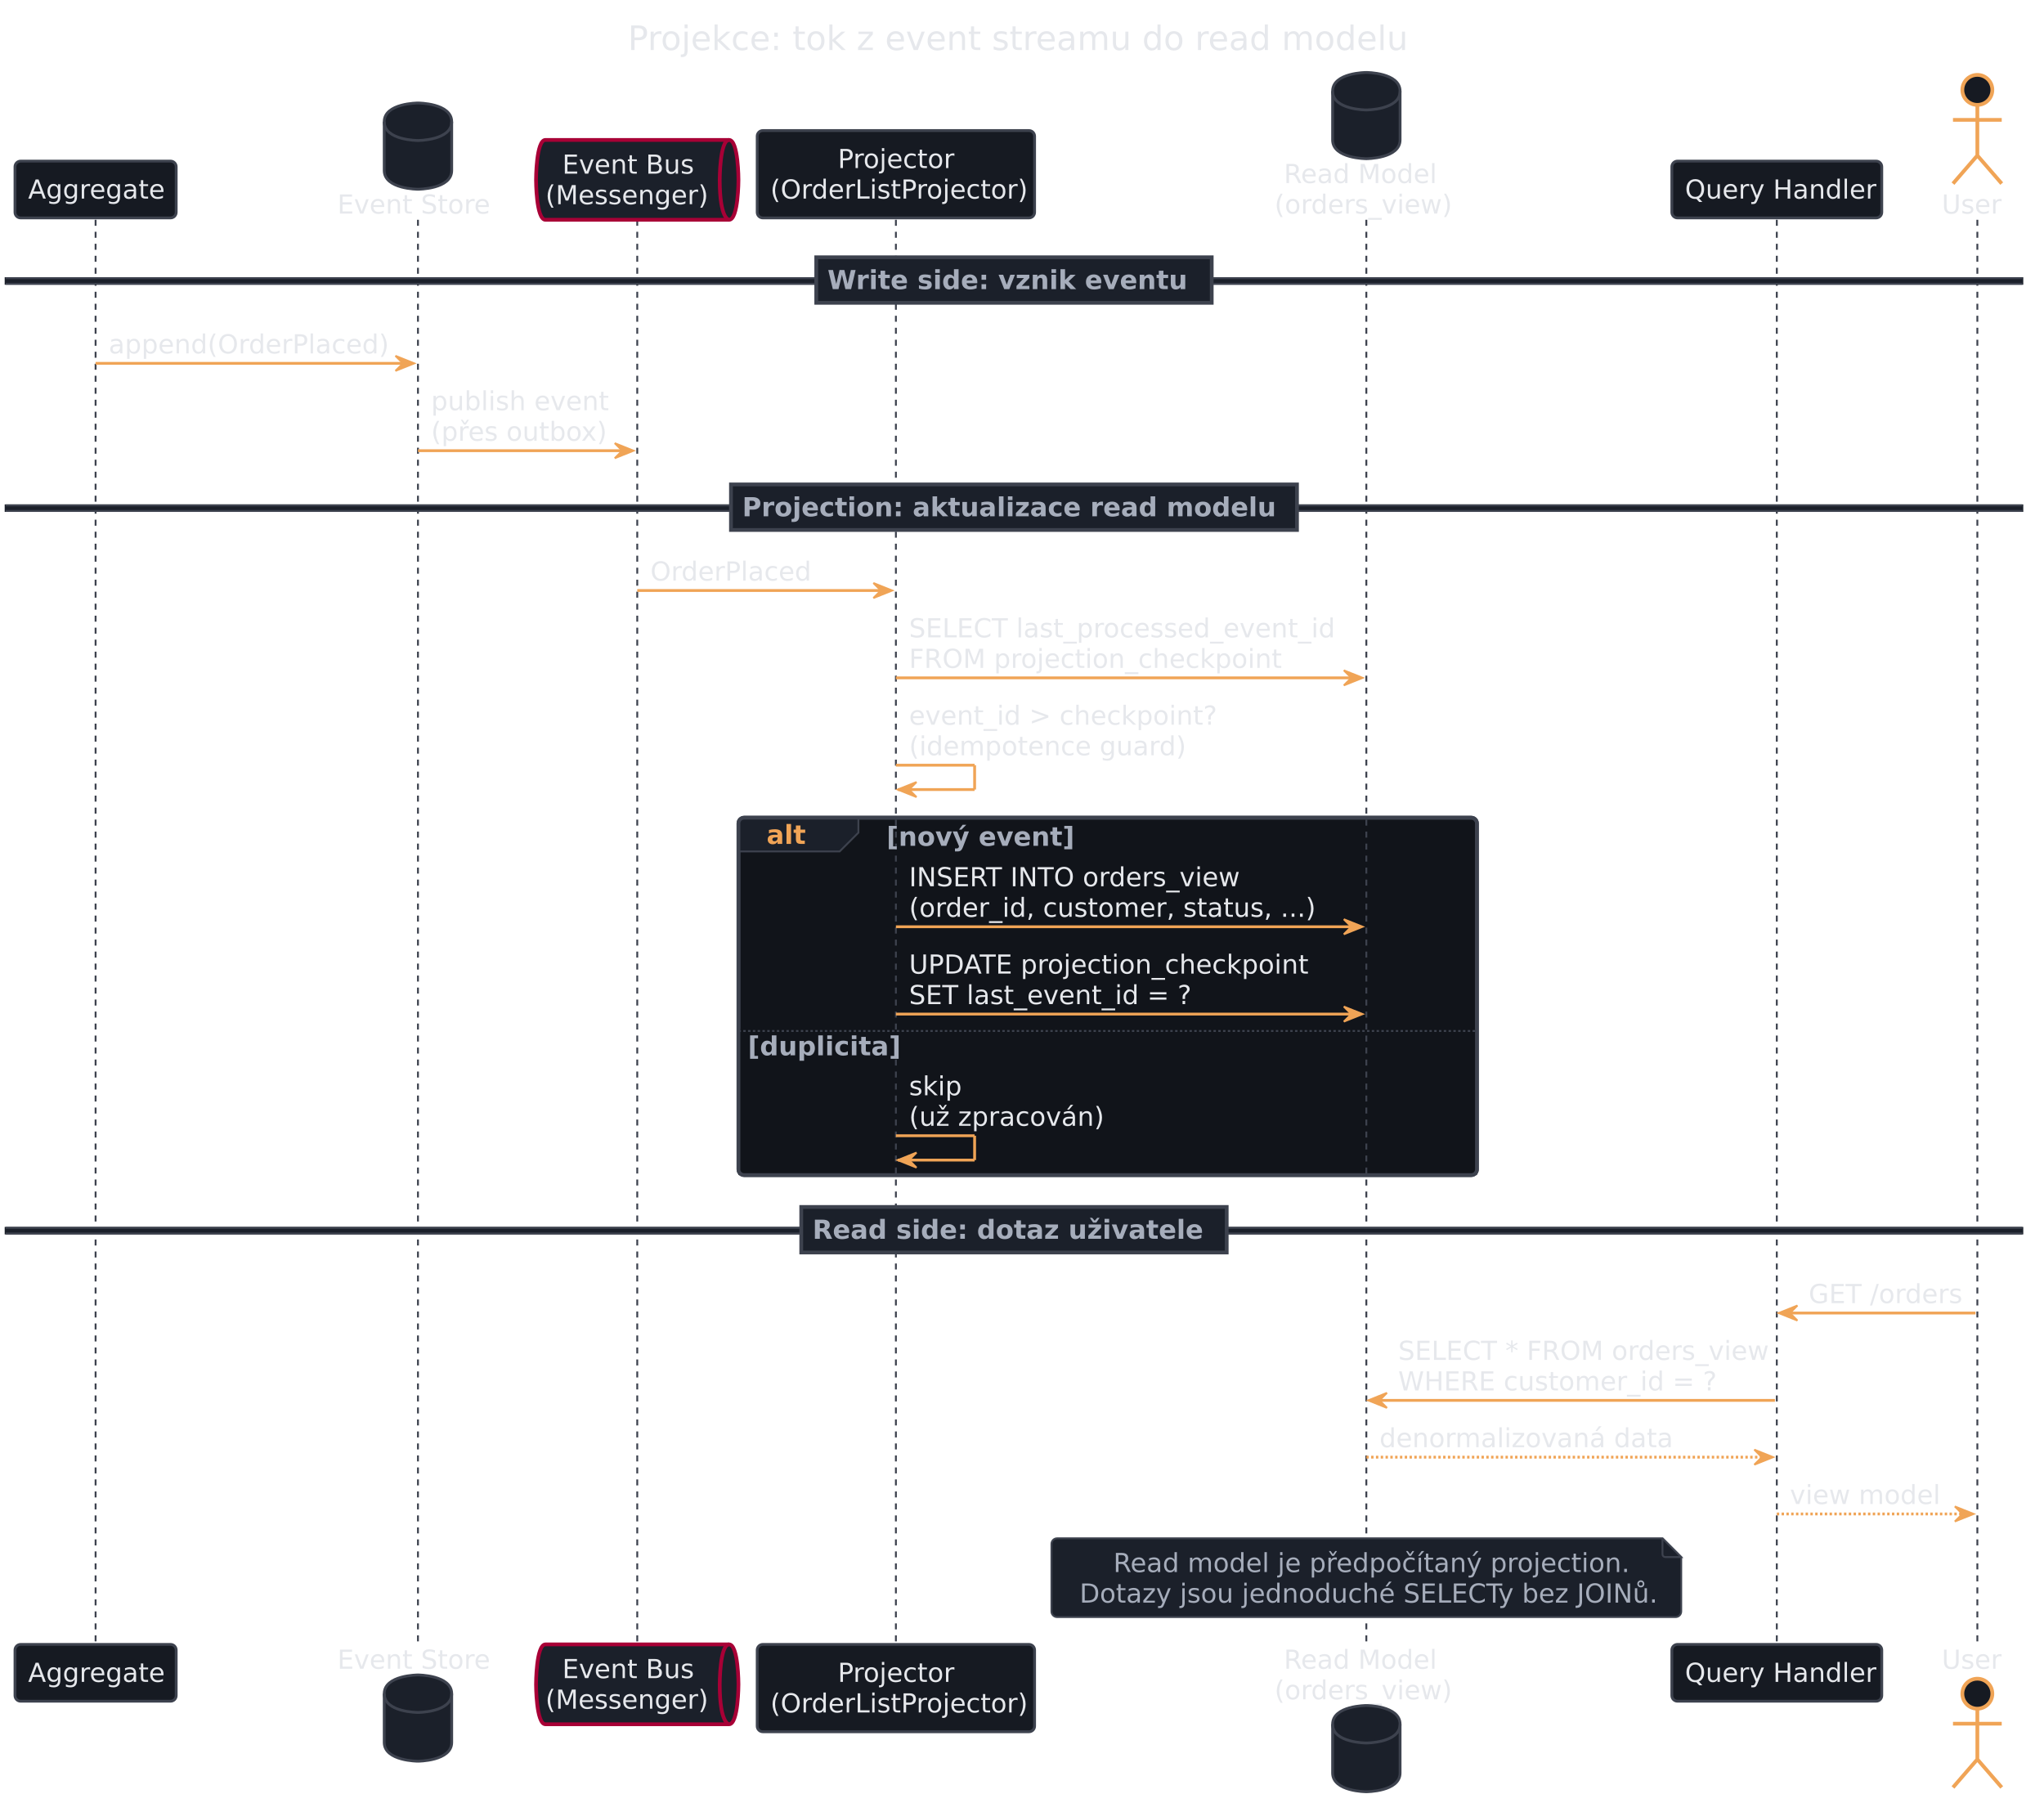
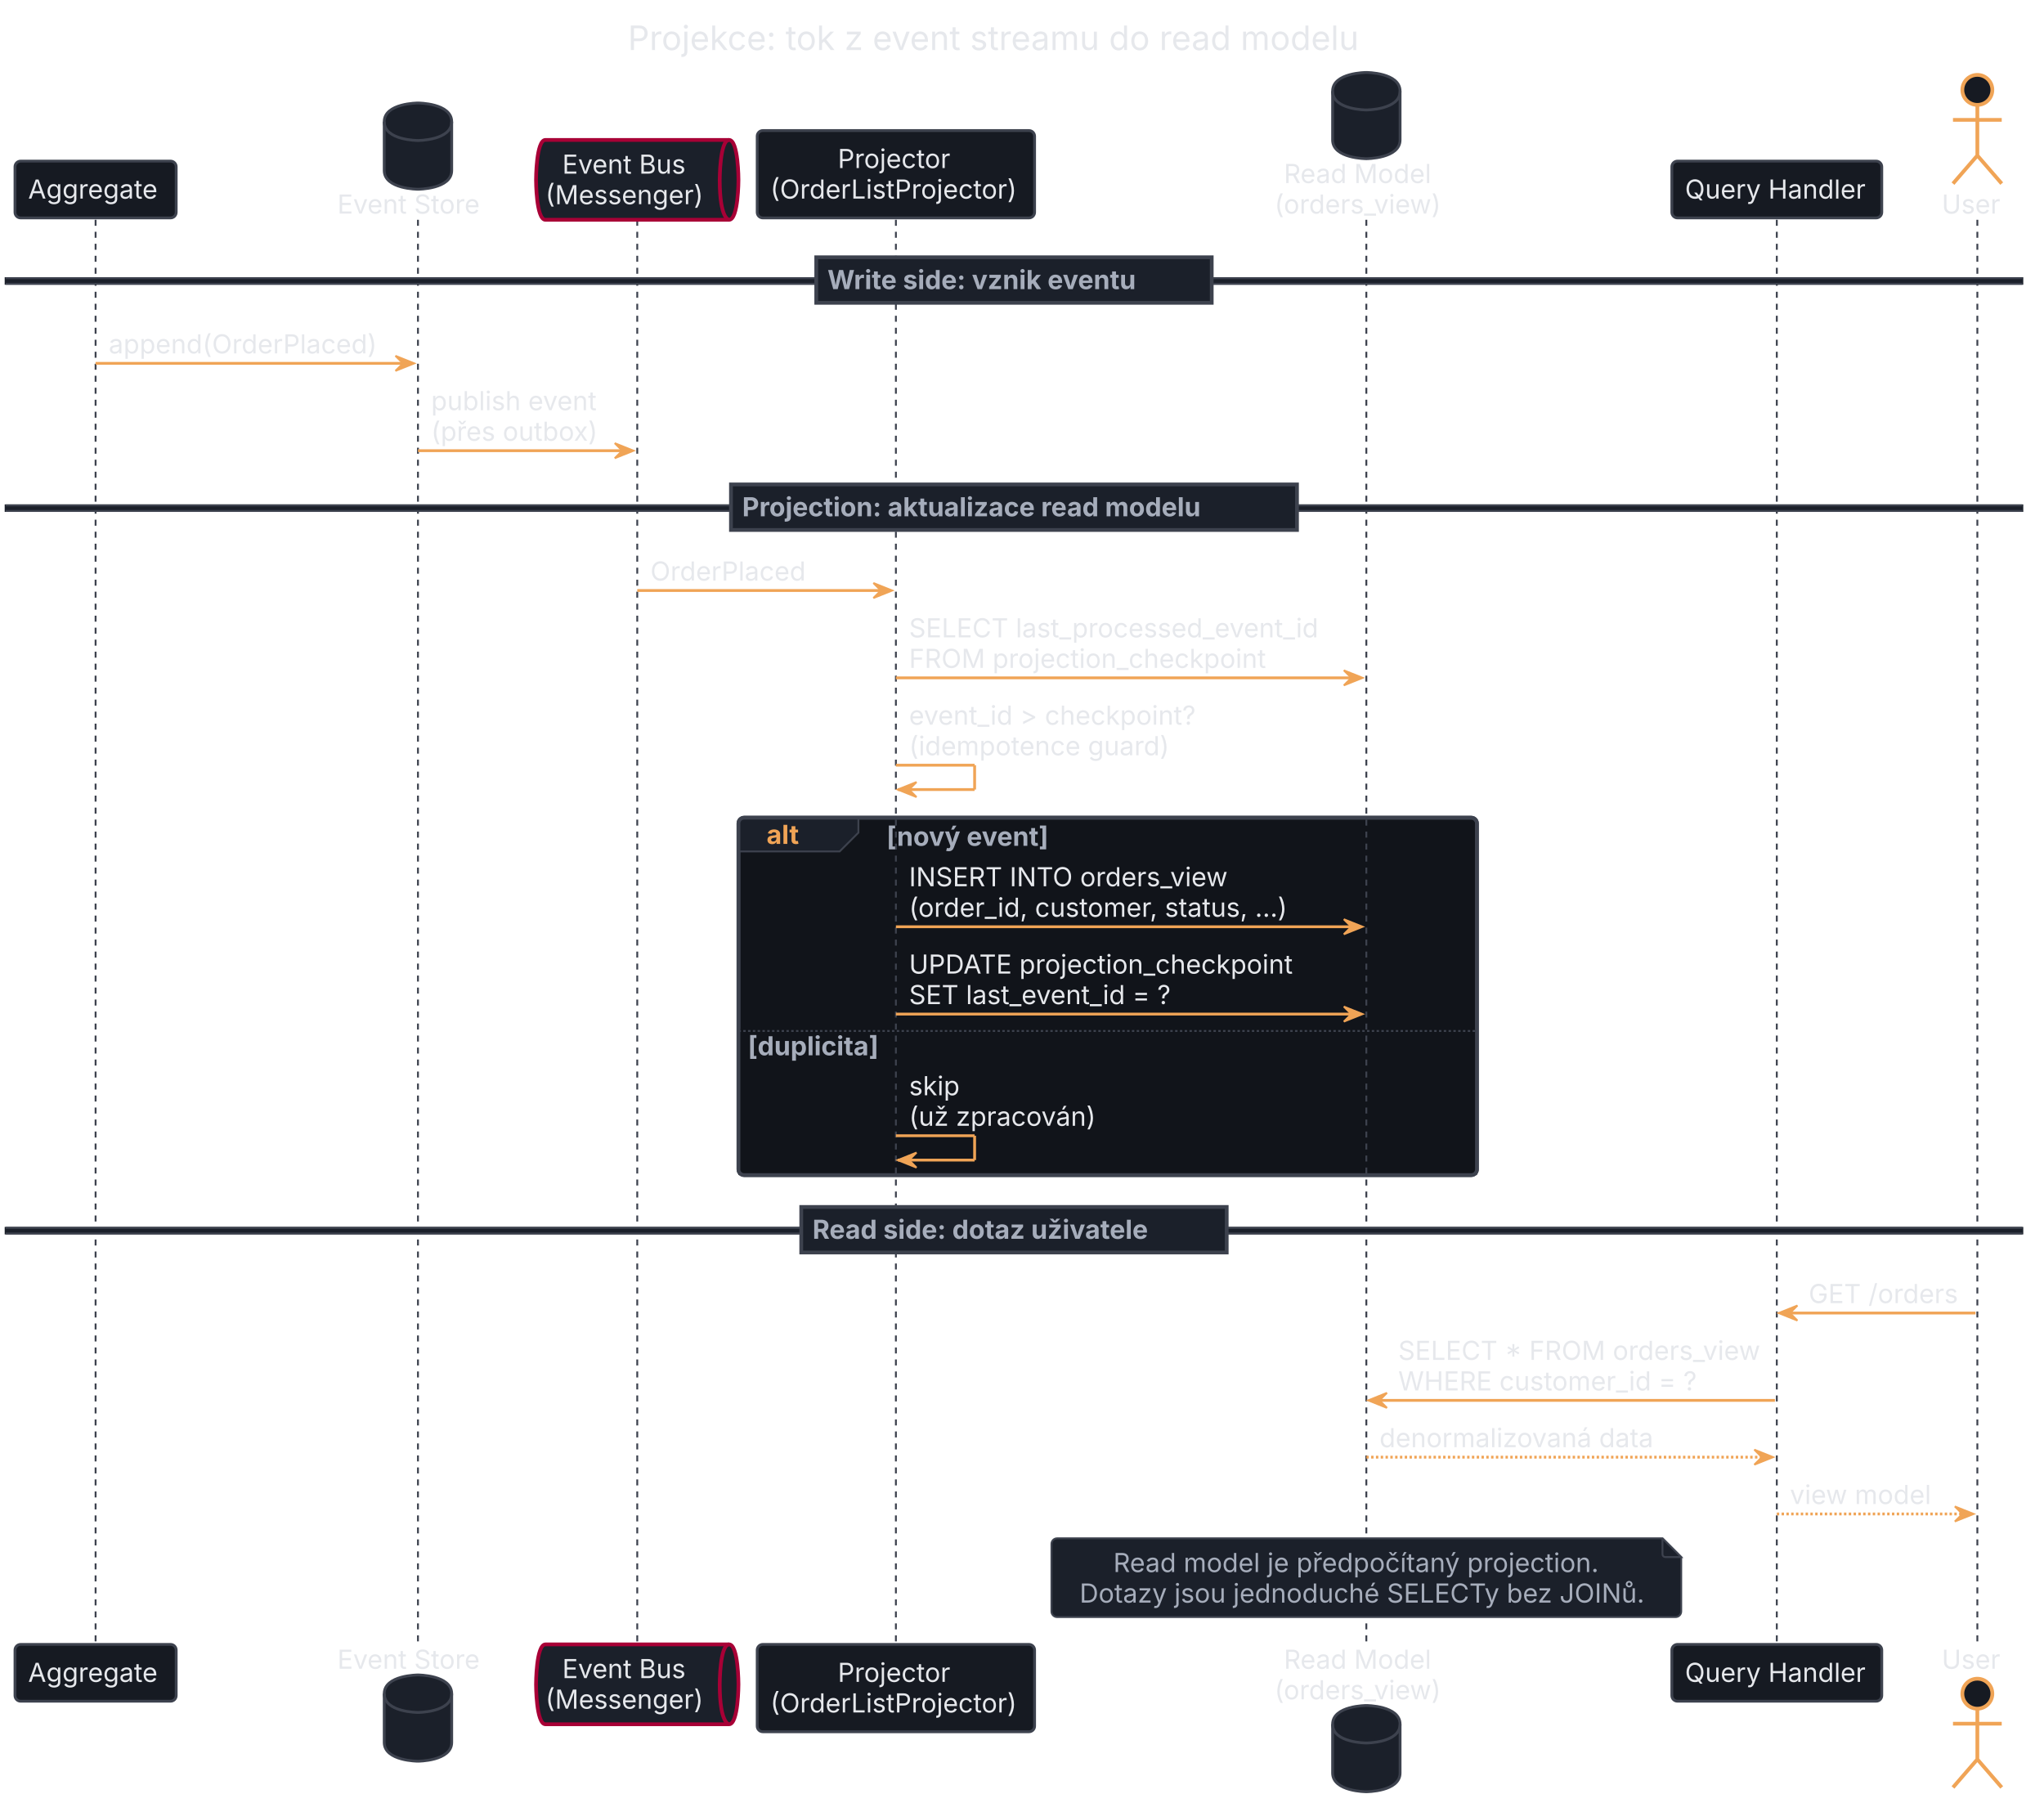
<svg xmlns="http://www.w3.org/2000/svg" contentScriptType="application/ecmascript" contentStyleType="text/css" height="1510.938px" preserveAspectRatio="none" style="width:1704px;height:1510px;background:#11141A;" version="1.1" viewBox="0 0 1704 1510" width="1704.688px" zoomAndPan="magnify">
  <defs />
  <g>
-     <text fill="#E6E8EC" font-family="DejaVu Sans" font-size="28.125" lengthAdjust="spacingAndGlyphs" textLength="643.75" x="523.438" y="41.731">Projekce: tok z event streamu do read modelu</text>
+     <text fill="#E6E8EC" font-family="Inter, ui-sans-serif, system-ui, -apple-system, sans-serif" font-size="28.125" lengthAdjust="spacingAndGlyphs" textLength="643.75" x="523.438" y="41.731">Projekce: tok z event streamu do read modelu</text>
    <rect fill="#11141A" height="297.925" rx="4.688" ry="4.688" style="stroke: #3D424E; stroke-width: 3.125;" width="615.625" x="615.625" y="681.592" />
    <rect fill="#11141A" height="121.704" style="stroke: none; stroke-width: 1.562;" width="615.625" x="615.625" y="857.812" />
    <line style="stroke: #3D424E; stroke-width: 1.562; stroke-dasharray: 5.0,5.0;" x1="79.688" x2="79.688" y1="183.203" y2="1372.29" />
    <line style="stroke: #3D424E; stroke-width: 1.562; stroke-dasharray: 5.0,5.0;" x1="348.438" x2="348.438" y1="183.203" y2="1372.29" />
    <line style="stroke: #3D424E; stroke-width: 1.562; stroke-dasharray: 5.0,5.0;" x1="531.25" x2="531.25" y1="183.203" y2="1372.29" />
    <line style="stroke: #3D424E; stroke-width: 1.562; stroke-dasharray: 5.0,5.0;" x1="746.875" x2="746.875" y1="183.203" y2="1372.29" />
    <line style="stroke: #3D424E; stroke-width: 1.562; stroke-dasharray: 5.0,5.0;" x1="1139.062" x2="1139.062" y1="183.203" y2="1372.29" />
    <line style="stroke: #3D424E; stroke-width: 1.562; stroke-dasharray: 5.0,5.0;" x1="1481.25" x2="1481.25" y1="183.203" y2="1372.29" />
    <line style="stroke: #3D424E; stroke-width: 1.562; stroke-dasharray: 5.0,5.0;" x1="1648.438" x2="1648.438" y1="183.203" y2="1372.29" />
    <rect fill="#161A22" height="47.339" rx="4.688" ry="4.688" style="stroke: #3D424E; stroke-width: 2.344;" width="134.375" x="12.5" y="134.302" />
-     <text fill="#E6E8EC" font-family="DejaVu Sans" font-size="21.875" lengthAdjust="spacingAndGlyphs" textLength="112.5" x="23.438" y="165.544">Aggregate</text>
+     <text fill="#E6E8EC" font-family="Inter, ui-sans-serif, system-ui, -apple-system, sans-serif" font-size="21.875" lengthAdjust="spacingAndGlyphs" textLength="112.5" x="23.438" y="165.544">Aggregate</text>
    <rect fill="#161A22" height="47.339" rx="4.688" ry="4.688" style="stroke: #3D424E; stroke-width: 2.344;" width="134.375" x="12.5" y="1370.727" />
-     <text fill="#E6E8EC" font-family="DejaVu Sans" font-size="21.875" lengthAdjust="spacingAndGlyphs" textLength="112.5" x="23.438" y="1401.97">Aggregate</text>
-     <text fill="#E6E8EC" font-family="DejaVu Sans" font-size="21.875" lengthAdjust="spacingAndGlyphs" textLength="125" x="281.25" y="178.044">Event Store</text>
+     <text fill="#E6E8EC" font-family="Inter, ui-sans-serif, system-ui, -apple-system, sans-serif" font-size="21.875" lengthAdjust="spacingAndGlyphs" textLength="112.5" x="23.438" y="1401.97">Aggregate</text>
+     <text fill="#E6E8EC" font-family="Inter, ui-sans-serif, system-ui, -apple-system, sans-serif" font-size="21.875" lengthAdjust="spacingAndGlyphs" textLength="125" x="281.25" y="178.044">Event Store</text>
    <path d="M320.312,101.489 C320.312,85.864 348.438,85.864 348.438,85.864 C348.438,85.864 376.562,85.864 376.562,101.489 L376.562,142.114 C376.562,157.739 348.438,157.739 348.438,157.739 C348.438,157.739 320.312,157.739 320.312,142.114 L320.312,101.489 " fill="#1B202A" style="stroke: #3D424E; stroke-width: 2.344;" />
    <path d="M320.312,101.489 C320.312,117.114 348.438,117.114 348.438,117.114 C348.438,117.114 376.562,117.114 376.562,101.489 " fill="none" style="stroke: #3D424E; stroke-width: 2.344;" />
-     <text fill="#E6E8EC" font-family="DejaVu Sans" font-size="21.875" lengthAdjust="spacingAndGlyphs" textLength="125" x="281.25" y="1391.032">Event Store</text>
+     <text fill="#E6E8EC" font-family="Inter, ui-sans-serif, system-ui, -apple-system, sans-serif" font-size="21.875" lengthAdjust="spacingAndGlyphs" textLength="125" x="281.25" y="1391.032">Event Store</text>
    <path d="M320.312,1411.816 C320.312,1396.191 348.438,1396.191 348.438,1396.191 C348.438,1396.191 376.562,1396.191 376.562,1411.816 L376.562,1452.441 C376.562,1468.066 348.438,1468.066 348.438,1468.066 C348.438,1468.066 320.312,1468.066 320.312,1452.441 L320.312,1411.816 " fill="#1B202A" style="stroke: #3D424E; stroke-width: 2.344;" />
    <path d="M320.312,1411.816 C320.312,1427.441 348.438,1427.441 348.438,1427.441 C348.438,1427.441 376.562,1427.441 376.562,1411.816 " fill="none" style="stroke: #3D424E; stroke-width: 2.344;" />
    <path d="M454.688,116.65 L607.812,116.65 C615.625,116.65 615.625,149.927 615.625,149.927 C615.625,149.927 615.625,183.203 607.812,183.203 L454.688,183.203 C446.875,183.203 446.875,149.927 446.875,149.927 C446.875,149.927 446.875,116.65 454.688,116.65 " fill="#1B202A" style="stroke: #A80036; stroke-width: 3.125;" />
    <path d="M607.812,116.65 C600,116.65 600,149.927 600,149.927 C600,183.203 607.812,183.203 607.812,183.203 " fill="none" style="stroke: #A80036; stroke-width: 3.125;" />
-     <text fill="#E6E8EC" font-family="DejaVu Sans" font-size="21.875" lengthAdjust="spacingAndGlyphs" textLength="109.375" x="468.75" y="144.768">Event Bus</text>
-     <text fill="#E6E8EC" font-family="DejaVu Sans" font-size="21.875" lengthAdjust="spacingAndGlyphs" textLength="137.5" x="454.688" y="170.232">(Messenger)</text>
+     <text fill="#E6E8EC" font-family="Inter, ui-sans-serif, system-ui, -apple-system, sans-serif" font-size="21.875" lengthAdjust="spacingAndGlyphs" textLength="109.375" x="468.75" y="144.768">Event Bus</text>
+     <text fill="#E6E8EC" font-family="Inter, ui-sans-serif, system-ui, -apple-system, sans-serif" font-size="21.875" lengthAdjust="spacingAndGlyphs" textLength="137.5" x="454.688" y="170.232">(Messenger)</text>
    <path d="M454.688,1370.727 L607.812,1370.727 C615.625,1370.727 615.625,1404.004 615.625,1404.004 C615.625,1404.004 615.625,1437.28 607.812,1437.28 L454.688,1437.28 C446.875,1437.28 446.875,1404.004 446.875,1404.004 C446.875,1404.004 446.875,1370.727 454.688,1370.727 " fill="#1B202A" style="stroke: #A80036; stroke-width: 3.125;" />
    <path d="M607.812,1370.727 C600,1370.727 600,1404.004 600,1404.004 C600,1437.28 607.812,1437.28 607.812,1437.28 " fill="none" style="stroke: #A80036; stroke-width: 3.125;" />
-     <text fill="#E6E8EC" font-family="DejaVu Sans" font-size="21.875" lengthAdjust="spacingAndGlyphs" textLength="109.375" x="468.75" y="1398.845">Event Bus</text>
-     <text fill="#E6E8EC" font-family="DejaVu Sans" font-size="21.875" lengthAdjust="spacingAndGlyphs" textLength="137.5" x="454.688" y="1424.309">(Messenger)</text>
+     <text fill="#E6E8EC" font-family="Inter, ui-sans-serif, system-ui, -apple-system, sans-serif" font-size="21.875" lengthAdjust="spacingAndGlyphs" textLength="109.375" x="468.75" y="1398.845">Event Bus</text>
+     <text fill="#E6E8EC" font-family="Inter, ui-sans-serif, system-ui, -apple-system, sans-serif" font-size="21.875" lengthAdjust="spacingAndGlyphs" textLength="137.5" x="454.688" y="1424.309">(Messenger)</text>
    <rect fill="#161A22" height="72.803" rx="4.688" ry="4.688" style="stroke: #3D424E; stroke-width: 2.344;" width="231.25" x="631.25" y="108.838" />
-     <text fill="#E6E8EC" font-family="DejaVu Sans" font-size="21.875" lengthAdjust="spacingAndGlyphs" textLength="96.875" x="698.438" y="140.08">Projector</text>
-     <text fill="#E6E8EC" font-family="DejaVu Sans" font-size="21.875" lengthAdjust="spacingAndGlyphs" textLength="209.375" x="642.188" y="165.544">(OrderListProjector)</text>
+     <text fill="#E6E8EC" font-family="Inter, ui-sans-serif, system-ui, -apple-system, sans-serif" font-size="21.875" lengthAdjust="spacingAndGlyphs" textLength="96.875" x="698.438" y="140.08">Projector</text>
+     <text fill="#E6E8EC" font-family="Inter, ui-sans-serif, system-ui, -apple-system, sans-serif" font-size="21.875" lengthAdjust="spacingAndGlyphs" textLength="209.375" x="642.188" y="165.544">(OrderListProjector)</text>
    <rect fill="#161A22" height="72.803" rx="4.688" ry="4.688" style="stroke: #3D424E; stroke-width: 2.344;" width="231.25" x="631.25" y="1370.727" />
-     <text fill="#E6E8EC" font-family="DejaVu Sans" font-size="21.875" lengthAdjust="spacingAndGlyphs" textLength="96.875" x="698.438" y="1401.97">Projector</text>
-     <text fill="#E6E8EC" font-family="DejaVu Sans" font-size="21.875" lengthAdjust="spacingAndGlyphs" textLength="209.375" x="642.188" y="1427.434">(OrderListProjector)</text>
-     <text fill="#E6E8EC" font-family="DejaVu Sans" font-size="21.875" lengthAdjust="spacingAndGlyphs" textLength="128.125" x="1070.312" y="152.58">Read Model</text>
-     <text fill="#E6E8EC" font-family="DejaVu Sans" font-size="21.875" lengthAdjust="spacingAndGlyphs" textLength="143.75" x="1062.5" y="178.044">(orders_view)</text>
+     <text fill="#E6E8EC" font-family="Inter, ui-sans-serif, system-ui, -apple-system, sans-serif" font-size="21.875" lengthAdjust="spacingAndGlyphs" textLength="96.875" x="698.438" y="1401.97">Projector</text>
+     <text fill="#E6E8EC" font-family="Inter, ui-sans-serif, system-ui, -apple-system, sans-serif" font-size="21.875" lengthAdjust="spacingAndGlyphs" textLength="209.375" x="642.188" y="1427.434">(OrderListProjector)</text>
+     <text fill="#E6E8EC" font-family="Inter, ui-sans-serif, system-ui, -apple-system, sans-serif" font-size="21.875" lengthAdjust="spacingAndGlyphs" textLength="128.125" x="1070.312" y="152.58">Read Model</text>
+     <text fill="#E6E8EC" font-family="Inter, ui-sans-serif, system-ui, -apple-system, sans-serif" font-size="21.875" lengthAdjust="spacingAndGlyphs" textLength="143.75" x="1062.5" y="178.044">(orders_view)</text>
    <path d="M1110.938,76.025 C1110.938,60.4 1139.062,60.4 1139.062,60.4 C1139.062,60.4 1167.188,60.4 1167.188,76.025 L1167.188,116.65 C1167.188,132.275 1139.062,132.275 1139.062,132.275 C1139.062,132.275 1110.938,132.275 1110.938,116.65 L1110.938,76.025 " fill="#1B202A" style="stroke: #3D424E; stroke-width: 2.344;" />
    <path d="M1110.938,76.025 C1110.938,91.65 1139.062,91.65 1139.062,91.65 C1139.062,91.65 1167.188,91.65 1167.188,76.025 " fill="none" style="stroke: #3D424E; stroke-width: 2.344;" />
-     <text fill="#E6E8EC" font-family="DejaVu Sans" font-size="21.875" lengthAdjust="spacingAndGlyphs" textLength="128.125" x="1070.312" y="1391.032">Read Model</text>
-     <text fill="#E6E8EC" font-family="DejaVu Sans" font-size="21.875" lengthAdjust="spacingAndGlyphs" textLength="143.75" x="1062.5" y="1416.496">(orders_view)</text>
+     <text fill="#E6E8EC" font-family="Inter, ui-sans-serif, system-ui, -apple-system, sans-serif" font-size="21.875" lengthAdjust="spacingAndGlyphs" textLength="128.125" x="1070.312" y="1391.032">Read Model</text>
+     <text fill="#E6E8EC" font-family="Inter, ui-sans-serif, system-ui, -apple-system, sans-serif" font-size="21.875" lengthAdjust="spacingAndGlyphs" textLength="143.75" x="1062.5" y="1416.496">(orders_view)</text>
    <path d="M1110.938,1437.28 C1110.938,1421.655 1139.062,1421.655 1139.062,1421.655 C1139.062,1421.655 1167.188,1421.655 1167.188,1437.28 L1167.188,1477.905 C1167.188,1493.53 1139.062,1493.53 1139.062,1493.53 C1139.062,1493.53 1110.938,1493.53 1110.938,1477.905 L1110.938,1437.28 " fill="#1B202A" style="stroke: #3D424E; stroke-width: 2.344;" />
    <path d="M1110.938,1437.28 C1110.938,1452.905 1139.062,1452.905 1139.062,1452.905 C1139.062,1452.905 1167.188,1452.905 1167.188,1437.28 " fill="none" style="stroke: #3D424E; stroke-width: 2.344;" />
    <rect fill="#161A22" height="47.339" rx="4.688" ry="4.688" style="stroke: #3D424E; stroke-width: 2.344;" width="175" x="1393.75" y="134.302" />
-     <text fill="#E6E8EC" font-family="DejaVu Sans" font-size="21.875" lengthAdjust="spacingAndGlyphs" textLength="153.125" x="1404.688" y="165.544">Query Handler</text>
+     <text fill="#E6E8EC" font-family="Inter, ui-sans-serif, system-ui, -apple-system, sans-serif" font-size="21.875" lengthAdjust="spacingAndGlyphs" textLength="153.125" x="1404.688" y="165.544">Query Handler</text>
    <rect fill="#161A22" height="47.339" rx="4.688" ry="4.688" style="stroke: #3D424E; stroke-width: 2.344;" width="175" x="1393.75" y="1370.727" />
-     <text fill="#E6E8EC" font-family="DejaVu Sans" font-size="21.875" lengthAdjust="spacingAndGlyphs" textLength="153.125" x="1404.688" y="1401.97">Query Handler</text>
-     <text fill="#E6E8EC" font-family="DejaVu Sans" font-size="21.875" lengthAdjust="spacingAndGlyphs" textLength="50" x="1618.75" y="178.044">User</text>
+     <text fill="#E6E8EC" font-family="Inter, ui-sans-serif, system-ui, -apple-system, sans-serif" font-size="21.875" lengthAdjust="spacingAndGlyphs" textLength="153.125" x="1404.688" y="1401.97">Query Handler</text>
+     <text fill="#E6E8EC" font-family="Inter, ui-sans-serif, system-ui, -apple-system, sans-serif" font-size="21.875" lengthAdjust="spacingAndGlyphs" textLength="50" x="1618.75" y="178.044">User</text>
    <ellipse cx="1648.438" cy="74.927" fill="#161A22" rx="12.5" ry="12.5" style="stroke: #F0A456; stroke-width: 3.125;" />
    <path d="M1648.438,87.427 L1648.438,129.614 M1628.125,99.927 L1668.75,99.927 M1648.438,129.614 L1628.125,153.052 M1648.438,129.614 L1668.75,153.052 " fill="none" style="stroke: #F0A456; stroke-width: 3.125;" />
-     <text fill="#E6E8EC" font-family="DejaVu Sans" font-size="21.875" lengthAdjust="spacingAndGlyphs" textLength="50" x="1618.75" y="1391.032">User</text>
+     <text fill="#E6E8EC" font-family="Inter, ui-sans-serif, system-ui, -apple-system, sans-serif" font-size="21.875" lengthAdjust="spacingAndGlyphs" textLength="50" x="1618.75" y="1391.032">User</text>
    <ellipse cx="1648.438" cy="1411.816" fill="#161A22" rx="12.5" ry="12.5" style="stroke: #F0A456; stroke-width: 3.125;" />
    <path d="M1648.438,1424.316 L1648.438,1466.504 M1628.125,1436.816 L1668.75,1436.816 M1648.438,1466.504 L1628.125,1489.941 M1648.438,1466.504 L1668.75,1489.941 " fill="none" style="stroke: #F0A456; stroke-width: 3.125;" />
    <rect fill="#1B202A" height="4.688" style="stroke: #1B202A; stroke-width: 1.562;" width="1681.25" x="4.688" y="231.873" />
    <line style="stroke: #3D424E; stroke-width: 1.562;" x1="4.688" x2="1685.938" y1="231.873" y2="231.873" />
    <line style="stroke: #3D424E; stroke-width: 1.562;" x1="4.688" x2="1685.938" y1="236.56" y2="236.56" />
    <rect fill="#1B202A" height="37.964" style="stroke: #3D424E; stroke-width: 3.125;" width="329.688" x="680.469" y="214.453" />
-     <text fill="#A6ADBB" font-family="DejaVu Sans" font-size="21.875" font-weight="bold" lengthAdjust="spacingAndGlyphs" textLength="300" x="689.844" y="241.008">Write side: vznik eventu</text>
+     <text fill="#A6ADBB" font-family="Inter, ui-sans-serif, system-ui, -apple-system, sans-serif" font-size="21.875" font-weight="bold" lengthAdjust="spacingAndGlyphs" textLength="300" x="689.844" y="241.008">Write side: vznik eventu</text>
    <polygon fill="#F0A456" points="329.688,296.631,345.312,302.881,329.688,309.131,335.938,302.881" style="stroke: #F0A456; stroke-width: 1.562;" />
    <line style="stroke: #F0A456; stroke-width: 2.344;" x1="79.688" x2="339.062" y1="302.881" y2="302.881" />
-     <text fill="#E6E8EC" font-family="DejaVu Sans" font-size="21.875" lengthAdjust="spacingAndGlyphs" textLength="231.25" x="90.625" y="294.597">append(OrderPlaced)</text>
+     <text fill="#E6E8EC" font-family="Inter, ui-sans-serif, system-ui, -apple-system, sans-serif" font-size="21.875" lengthAdjust="spacingAndGlyphs" textLength="231.25" x="90.625" y="294.597">append(OrderPlaced)</text>
    <polygon fill="#F0A456" points="512.5,369.434,528.125,375.684,512.5,381.934,518.75,375.684" style="stroke: #F0A456; stroke-width: 1.562;" />
    <line style="stroke: #F0A456; stroke-width: 2.344;" x1="348.438" x2="521.875" y1="375.684" y2="375.684" />
-     <text fill="#E6E8EC" font-family="DejaVu Sans" font-size="21.875" lengthAdjust="spacingAndGlyphs" textLength="145.312" x="359.375" y="341.936">publish event</text>
-     <text fill="#E6E8EC" font-family="DejaVu Sans" font-size="21.875" lengthAdjust="spacingAndGlyphs" textLength="145.312" x="359.375" y="367.4">(přes outbox)</text>
+     <text fill="#E6E8EC" font-family="Inter, ui-sans-serif, system-ui, -apple-system, sans-serif" font-size="21.875" lengthAdjust="spacingAndGlyphs" textLength="145.312" x="359.375" y="341.936">publish event</text>
+     <text fill="#E6E8EC" font-family="Inter, ui-sans-serif, system-ui, -apple-system, sans-serif" font-size="21.875" lengthAdjust="spacingAndGlyphs" textLength="145.312" x="359.375" y="367.4">(přes outbox)</text>
    <rect fill="#1B202A" height="4.688" style="stroke: #1B202A; stroke-width: 1.562;" width="1681.25" x="4.688" y="421.228" />
    <line style="stroke: #3D424E; stroke-width: 1.562;" x1="4.688" x2="1685.938" y1="421.228" y2="421.228" />
    <line style="stroke: #3D424E; stroke-width: 1.562;" x1="4.688" x2="1685.938" y1="425.916" y2="425.916" />
    <rect fill="#1B202A" height="37.964" style="stroke: #3D424E; stroke-width: 3.125;" width="471.875" x="609.375" y="403.809" />
-     <text fill="#A6ADBB" font-family="DejaVu Sans" font-size="21.875" font-weight="bold" lengthAdjust="spacingAndGlyphs" textLength="442.188" x="618.75" y="430.363">Projection: aktualizace read modelu</text>
+     <text fill="#A6ADBB" font-family="Inter, ui-sans-serif, system-ui, -apple-system, sans-serif" font-size="21.875" font-weight="bold" lengthAdjust="spacingAndGlyphs" textLength="442.188" x="618.75" y="430.363">Projection: aktualizace read modelu</text>
    <polygon fill="#F0A456" points="728.125,485.986,743.75,492.236,728.125,498.486,734.375,492.236" style="stroke: #F0A456; stroke-width: 1.562;" />
    <line style="stroke: #F0A456; stroke-width: 2.344;" x1="531.25" x2="737.5" y1="492.236" y2="492.236" />
-     <text fill="#E6E8EC" font-family="DejaVu Sans" font-size="21.875" lengthAdjust="spacingAndGlyphs" textLength="132.812" x="542.188" y="483.952">OrderPlaced</text>
+     <text fill="#E6E8EC" font-family="Inter, ui-sans-serif, system-ui, -apple-system, sans-serif" font-size="21.875" lengthAdjust="spacingAndGlyphs" textLength="132.812" x="542.188" y="483.952">OrderPlaced</text>
    <polygon fill="#F0A456" points="1120.312,558.789,1135.938,565.039,1120.312,571.289,1126.562,565.039" style="stroke: #F0A456; stroke-width: 1.562;" />
    <line style="stroke: #F0A456; stroke-width: 2.344;" x1="746.875" x2="1129.688" y1="565.039" y2="565.039" />
-     <text fill="#E6E8EC" font-family="DejaVu Sans" font-size="21.875" lengthAdjust="spacingAndGlyphs" textLength="354.688" x="757.812" y="531.291">SELECT last_processed_event_id</text>
-     <text fill="#E6E8EC" font-family="DejaVu Sans" font-size="21.875" lengthAdjust="spacingAndGlyphs" textLength="309.375" x="757.812" y="556.755">FROM projection_checkpoint</text>
+     <text fill="#E6E8EC" font-family="Inter, ui-sans-serif, system-ui, -apple-system, sans-serif" font-size="21.875" lengthAdjust="spacingAndGlyphs" textLength="354.688" x="757.812" y="531.291">SELECT last_processed_event_id</text>
+     <text fill="#E6E8EC" font-family="Inter, ui-sans-serif, system-ui, -apple-system, sans-serif" font-size="21.875" lengthAdjust="spacingAndGlyphs" textLength="309.375" x="757.812" y="556.755">FROM projection_checkpoint</text>
    <line style="stroke: #F0A456; stroke-width: 2.344;" x1="746.875" x2="812.5" y1="637.842" y2="637.842" />
    <line style="stroke: #F0A456; stroke-width: 2.344;" x1="812.5" x2="812.5" y1="637.842" y2="658.154" />
    <line style="stroke: #F0A456; stroke-width: 2.344;" x1="748.438" x2="812.5" y1="658.154" y2="658.154" />
    <polygon fill="#F0A456" points="764.062,651.904,748.438,658.154,764.062,664.404,757.812,658.154" style="stroke: #F0A456; stroke-width: 1.562;" />
-     <text fill="#E6E8EC" font-family="DejaVu Sans" font-size="21.875" lengthAdjust="spacingAndGlyphs" textLength="253.125" x="757.812" y="604.094">event_id &gt; checkpoint?</text>
-     <text fill="#E6E8EC" font-family="DejaVu Sans" font-size="21.875" lengthAdjust="spacingAndGlyphs" textLength="228.125" x="757.812" y="629.558">(idempotence guard)</text>
+     <text fill="#E6E8EC" font-family="Inter, ui-sans-serif, system-ui, -apple-system, sans-serif" font-size="21.875" lengthAdjust="spacingAndGlyphs" textLength="253.125" x="757.812" y="604.094">event_id &gt; checkpoint?</text>
+     <text fill="#E6E8EC" font-family="Inter, ui-sans-serif, system-ui, -apple-system, sans-serif" font-size="21.875" lengthAdjust="spacingAndGlyphs" textLength="228.125" x="757.812" y="629.558">(idempotence guard)</text>
    <path d="M620.312,681.592 L715.625,681.592 L715.625,694.092 L700,709.717 L615.625,709.717 L615.625,686.279 " fill="#1B202A" style="stroke: #3D424E; stroke-width: 1.562;" />
    <rect fill="none" height="297.925" rx="4.688" ry="4.688" style="stroke: #3D424E; stroke-width: 3.125;" width="615.625" x="615.625" y="681.592" />
-     <text fill="#F0A456" font-family="DejaVu Sans" font-size="21.875" font-weight="bold" lengthAdjust="spacingAndGlyphs" textLength="29.688" x="639.062" y="703.459">alt</text>
-     <text fill="#A6ADBB" font-family="DejaVu Sans" font-size="21.875" font-weight="bold" lengthAdjust="spacingAndGlyphs" textLength="156.25" x="739.062" y="705.022">[nový event]</text>
+     <text fill="#F0A456" font-family="Inter, ui-sans-serif, system-ui, -apple-system, sans-serif" font-size="21.875" font-weight="bold" lengthAdjust="spacingAndGlyphs" textLength="29.688" x="639.062" y="703.459">alt</text>
+     <text fill="#A6ADBB" font-family="Inter, ui-sans-serif, system-ui, -apple-system, sans-serif" font-size="21.875" font-weight="bold" lengthAdjust="spacingAndGlyphs" textLength="156.25" x="739.062" y="705.022">[nový event]</text>
    <polygon fill="#F0A456" points="1120.312,766.26,1135.938,772.51,1120.312,778.76,1126.562,772.51" style="stroke: #F0A456; stroke-width: 1.562;" />
    <line style="stroke: #F0A456; stroke-width: 2.344;" x1="746.875" x2="1129.688" y1="772.51" y2="772.51" />
-     <text fill="#E6E8EC" font-family="DejaVu Sans" font-size="21.875" lengthAdjust="spacingAndGlyphs" textLength="270.312" x="757.812" y="738.762">INSERT INTO orders_view</text>
-     <text fill="#E6E8EC" font-family="DejaVu Sans" font-size="21.875" lengthAdjust="spacingAndGlyphs" textLength="329.688" x="757.812" y="764.226">(order_id, customer, status, ...)</text>
+     <text fill="#E6E8EC" font-family="Inter, ui-sans-serif, system-ui, -apple-system, sans-serif" font-size="21.875" lengthAdjust="spacingAndGlyphs" textLength="270.312" x="757.812" y="738.762">INSERT INTO orders_view</text>
+     <text fill="#E6E8EC" font-family="Inter, ui-sans-serif, system-ui, -apple-system, sans-serif" font-size="21.875" lengthAdjust="spacingAndGlyphs" textLength="329.688" x="757.812" y="764.226">(order_id, customer, status, ...)</text>
    <polygon fill="#F0A456" points="1120.312,839.062,1135.938,845.312,1120.312,851.562,1126.562,845.312" style="stroke: #F0A456; stroke-width: 1.562;" />
    <line style="stroke: #F0A456; stroke-width: 2.344;" x1="746.875" x2="1129.688" y1="845.312" y2="845.312" />
-     <text fill="#E6E8EC" font-family="DejaVu Sans" font-size="21.875" lengthAdjust="spacingAndGlyphs" textLength="334.375" x="757.812" y="811.565">UPDATE projection_checkpoint</text>
-     <text fill="#E6E8EC" font-family="DejaVu Sans" font-size="21.875" lengthAdjust="spacingAndGlyphs" textLength="229.688" x="757.812" y="837.029">SET last_event_id = ?</text>
+     <text fill="#E6E8EC" font-family="Inter, ui-sans-serif, system-ui, -apple-system, sans-serif" font-size="21.875" lengthAdjust="spacingAndGlyphs" textLength="334.375" x="757.812" y="811.565">UPDATE projection_checkpoint</text>
+     <text fill="#E6E8EC" font-family="Inter, ui-sans-serif, system-ui, -apple-system, sans-serif" font-size="21.875" lengthAdjust="spacingAndGlyphs" textLength="229.688" x="757.812" y="837.029">SET last_event_id = ?</text>
    <line style="stroke: #3D424E; stroke-width: 1.562; stroke-dasharray: 2.0,2.0;" x1="615.625" x2="1231.25" y1="859.375" y2="859.375" />
-     <text fill="#A6ADBB" font-family="DejaVu Sans" font-size="21.875" font-weight="bold" lengthAdjust="spacingAndGlyphs" textLength="121.875" x="623.438" y="879.68">[duplicita]</text>
+     <text fill="#A6ADBB" font-family="Inter, ui-sans-serif, system-ui, -apple-system, sans-serif" font-size="21.875" font-weight="bold" lengthAdjust="spacingAndGlyphs" textLength="121.875" x="623.438" y="879.68">[duplicita]</text>
    <line style="stroke: #F0A456; stroke-width: 2.344;" x1="746.875" x2="812.5" y1="946.704" y2="946.704" />
    <line style="stroke: #F0A456; stroke-width: 2.344;" x1="812.5" x2="812.5" y1="946.704" y2="967.017" />
    <line style="stroke: #F0A456; stroke-width: 2.344;" x1="748.438" x2="812.5" y1="967.017" y2="967.017" />
    <polygon fill="#F0A456" points="764.062,960.767,748.438,967.017,764.062,973.267,757.812,967.017" style="stroke: #F0A456; stroke-width: 1.562;" />
-     <text fill="#E6E8EC" font-family="DejaVu Sans" font-size="21.875" lengthAdjust="spacingAndGlyphs" textLength="43.75" x="757.812" y="912.956">skip</text>
-     <text fill="#E6E8EC" font-family="DejaVu Sans" font-size="21.875" lengthAdjust="spacingAndGlyphs" textLength="159.375" x="757.812" y="938.42">(už zpracován)</text>
+     <text fill="#E6E8EC" font-family="Inter, ui-sans-serif, system-ui, -apple-system, sans-serif" font-size="21.875" lengthAdjust="spacingAndGlyphs" textLength="43.75" x="757.812" y="912.956">skip</text>
+     <text fill="#E6E8EC" font-family="Inter, ui-sans-serif, system-ui, -apple-system, sans-serif" font-size="21.875" lengthAdjust="spacingAndGlyphs" textLength="159.375" x="757.812" y="938.42">(už zpracován)</text>
    <rect fill="#1B202A" height="4.688" style="stroke: #1B202A; stroke-width: 1.562;" width="1681.25" x="4.688" y="1023.499" />
    <line style="stroke: #3D424E; stroke-width: 1.562;" x1="4.688" x2="1685.938" y1="1023.499" y2="1023.499" />
    <line style="stroke: #3D424E; stroke-width: 1.562;" x1="4.688" x2="1685.938" y1="1028.186" y2="1028.186" />
    <rect fill="#1B202A" height="37.964" style="stroke: #3D424E; stroke-width: 3.125;" width="354.688" x="667.969" y="1006.079" />
-     <text fill="#A6ADBB" font-family="DejaVu Sans" font-size="21.875" font-weight="bold" lengthAdjust="spacingAndGlyphs" textLength="325" x="677.344" y="1032.634">Read side: dotaz uživatele</text>
+     <text fill="#A6ADBB" font-family="Inter, ui-sans-serif, system-ui, -apple-system, sans-serif" font-size="21.875" font-weight="bold" lengthAdjust="spacingAndGlyphs" textLength="325" x="677.344" y="1032.634">Read side: dotaz uživatele</text>
    <polygon fill="#F0A456" points="1498.438,1088.257,1482.812,1094.507,1498.438,1100.757,1492.188,1094.507" style="stroke: #F0A456; stroke-width: 1.562;" />
    <line style="stroke: #F0A456; stroke-width: 2.344;" x1="1489.062" x2="1646.875" y1="1094.507" y2="1094.507" />
-     <text fill="#E6E8EC" font-family="DejaVu Sans" font-size="21.875" lengthAdjust="spacingAndGlyphs" textLength="129.688" x="1507.812" y="1086.223">GET /orders</text>
+     <text fill="#E6E8EC" font-family="Inter, ui-sans-serif, system-ui, -apple-system, sans-serif" font-size="21.875" lengthAdjust="spacingAndGlyphs" textLength="129.688" x="1507.812" y="1086.223">GET /orders</text>
    <polygon fill="#F0A456" points="1156.25,1161.06,1140.625,1167.31,1156.25,1173.56,1150,1167.31" style="stroke: #F0A456; stroke-width: 1.562;" />
    <line style="stroke: #F0A456; stroke-width: 2.344;" x1="1146.875" x2="1479.688" y1="1167.31" y2="1167.31" />
-     <text fill="#E6E8EC" font-family="DejaVu Sans" font-size="21.875" lengthAdjust="spacingAndGlyphs" textLength="304.688" x="1165.625" y="1133.562">SELECT * FROM orders_view</text>
-     <text fill="#E6E8EC" font-family="DejaVu Sans" font-size="21.875" lengthAdjust="spacingAndGlyphs" textLength="260.938" x="1165.625" y="1159.026">WHERE customer_id = ?</text>
+     <text fill="#E6E8EC" font-family="Inter, ui-sans-serif, system-ui, -apple-system, sans-serif" font-size="21.875" lengthAdjust="spacingAndGlyphs" textLength="304.688" x="1165.625" y="1133.562">SELECT * FROM orders_view</text>
+     <text fill="#E6E8EC" font-family="Inter, ui-sans-serif, system-ui, -apple-system, sans-serif" font-size="21.875" lengthAdjust="spacingAndGlyphs" textLength="260.938" x="1165.625" y="1159.026">WHERE customer_id = ?</text>
    <polygon fill="#F0A456" points="1462.5,1208.398,1478.125,1214.648,1462.5,1220.898,1468.75,1214.648" style="stroke: #F0A456; stroke-width: 1.562;" />
    <line style="stroke: #F0A456; stroke-width: 2.344; stroke-dasharray: 2.0,2.0;" x1="1139.062" x2="1471.875" y1="1214.648" y2="1214.648" />
-     <text fill="#E6E8EC" font-family="DejaVu Sans" font-size="21.875" lengthAdjust="spacingAndGlyphs" textLength="235.938" x="1150" y="1206.364">denormalizovaná data</text>
+     <text fill="#E6E8EC" font-family="Inter, ui-sans-serif, system-ui, -apple-system, sans-serif" font-size="21.875" lengthAdjust="spacingAndGlyphs" textLength="235.938" x="1150" y="1206.364">denormalizovaná data</text>
    <polygon fill="#F0A456" points="1629.688,1255.737,1645.312,1261.987,1629.688,1268.237,1635.938,1261.987" style="stroke: #F0A456; stroke-width: 1.562;" />
    <line style="stroke: #F0A456; stroke-width: 2.344; stroke-dasharray: 2.0,2.0;" x1="1481.25" x2="1639.062" y1="1261.987" y2="1261.987" />
-     <text fill="#E6E8EC" font-family="DejaVu Sans" font-size="21.875" lengthAdjust="spacingAndGlyphs" textLength="120.312" x="1492.188" y="1253.703">view model</text>
+     <text fill="#E6E8EC" font-family="Inter, ui-sans-serif, system-ui, -apple-system, sans-serif" font-size="21.875" lengthAdjust="spacingAndGlyphs" textLength="120.312" x="1492.188" y="1253.703">view model</text>
    <path d="M876.562,1286.987 L876.562,1343.237 A4.688,4.688 0 0 0 881.25,1347.925 L1396.875,1347.925 A4.688,4.688 0 0 0 1401.562,1343.237 L1401.562,1297.925 L1385.938,1282.3 L881.25,1282.3 A4.688,4.688 0 0 0 876.562,1286.987 " fill="#1B202A" style="stroke: #3D424E; stroke-width: 1.562;" />
    <path d="M1385.938,1282.3 L1385.938,1295.581 A2.344,2.344 0 0 0 1388.281,1297.925 L1401.562,1297.925 L1385.938,1282.3 " fill="#1B202A" style="stroke: #3D424E; stroke-width: 1.562;" />
-     <text fill="#A6ADBB" font-family="DejaVu Sans" font-size="21.875" lengthAdjust="spacingAndGlyphs" textLength="421.875" x="928.125" y="1310.417">Read model je předpočítaný projection.</text>
-     <text fill="#A6ADBB" font-family="DejaVu Sans" font-size="21.875" lengthAdjust="spacingAndGlyphs" textLength="478.125" x="900" y="1335.881">Dotazy jsou jednoduché SELECTy bez JOINů.</text>
+     <text fill="#A6ADBB" font-family="Inter, ui-sans-serif, system-ui, -apple-system, sans-serif" font-size="21.875" lengthAdjust="spacingAndGlyphs" textLength="421.875" x="928.125" y="1310.417">Read model je předpočítaný projection.</text>
+     <text fill="#A6ADBB" font-family="Inter, ui-sans-serif, system-ui, -apple-system, sans-serif" font-size="21.875" lengthAdjust="spacingAndGlyphs" textLength="478.125" x="900" y="1335.881">Dotazy jsou jednoduché SELECTy bez JOINů.</text>
  </g>
</svg>
